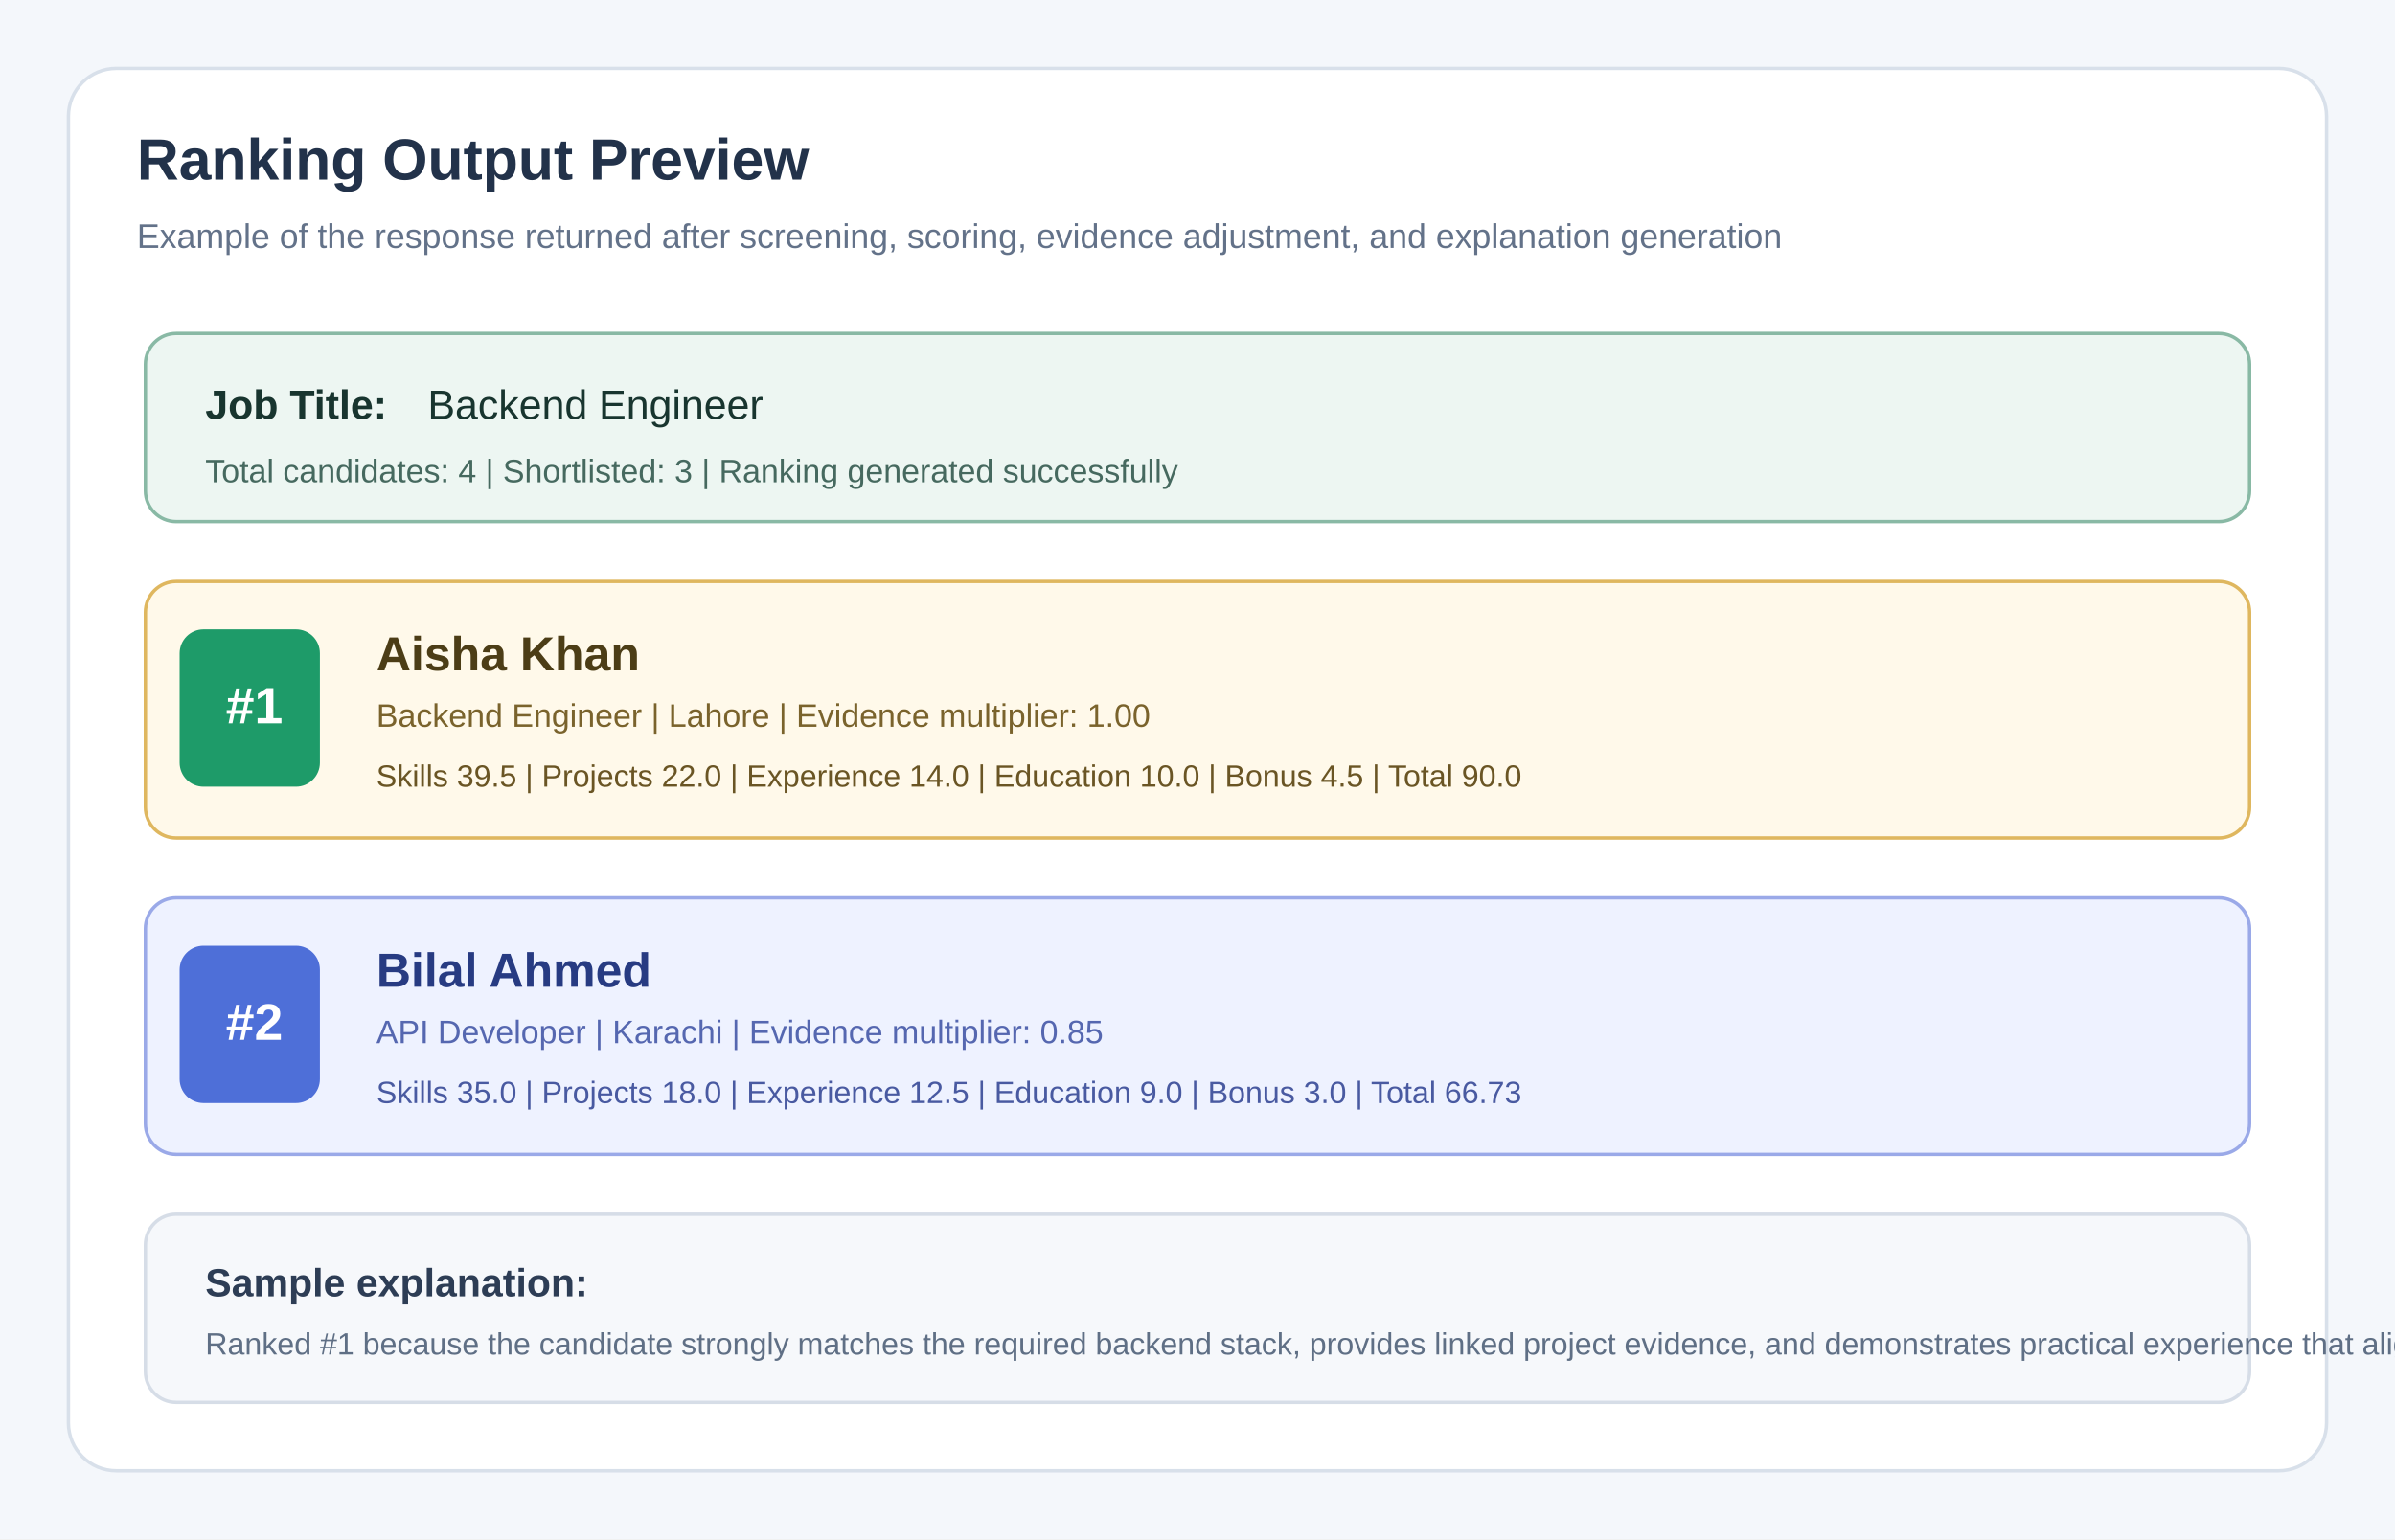
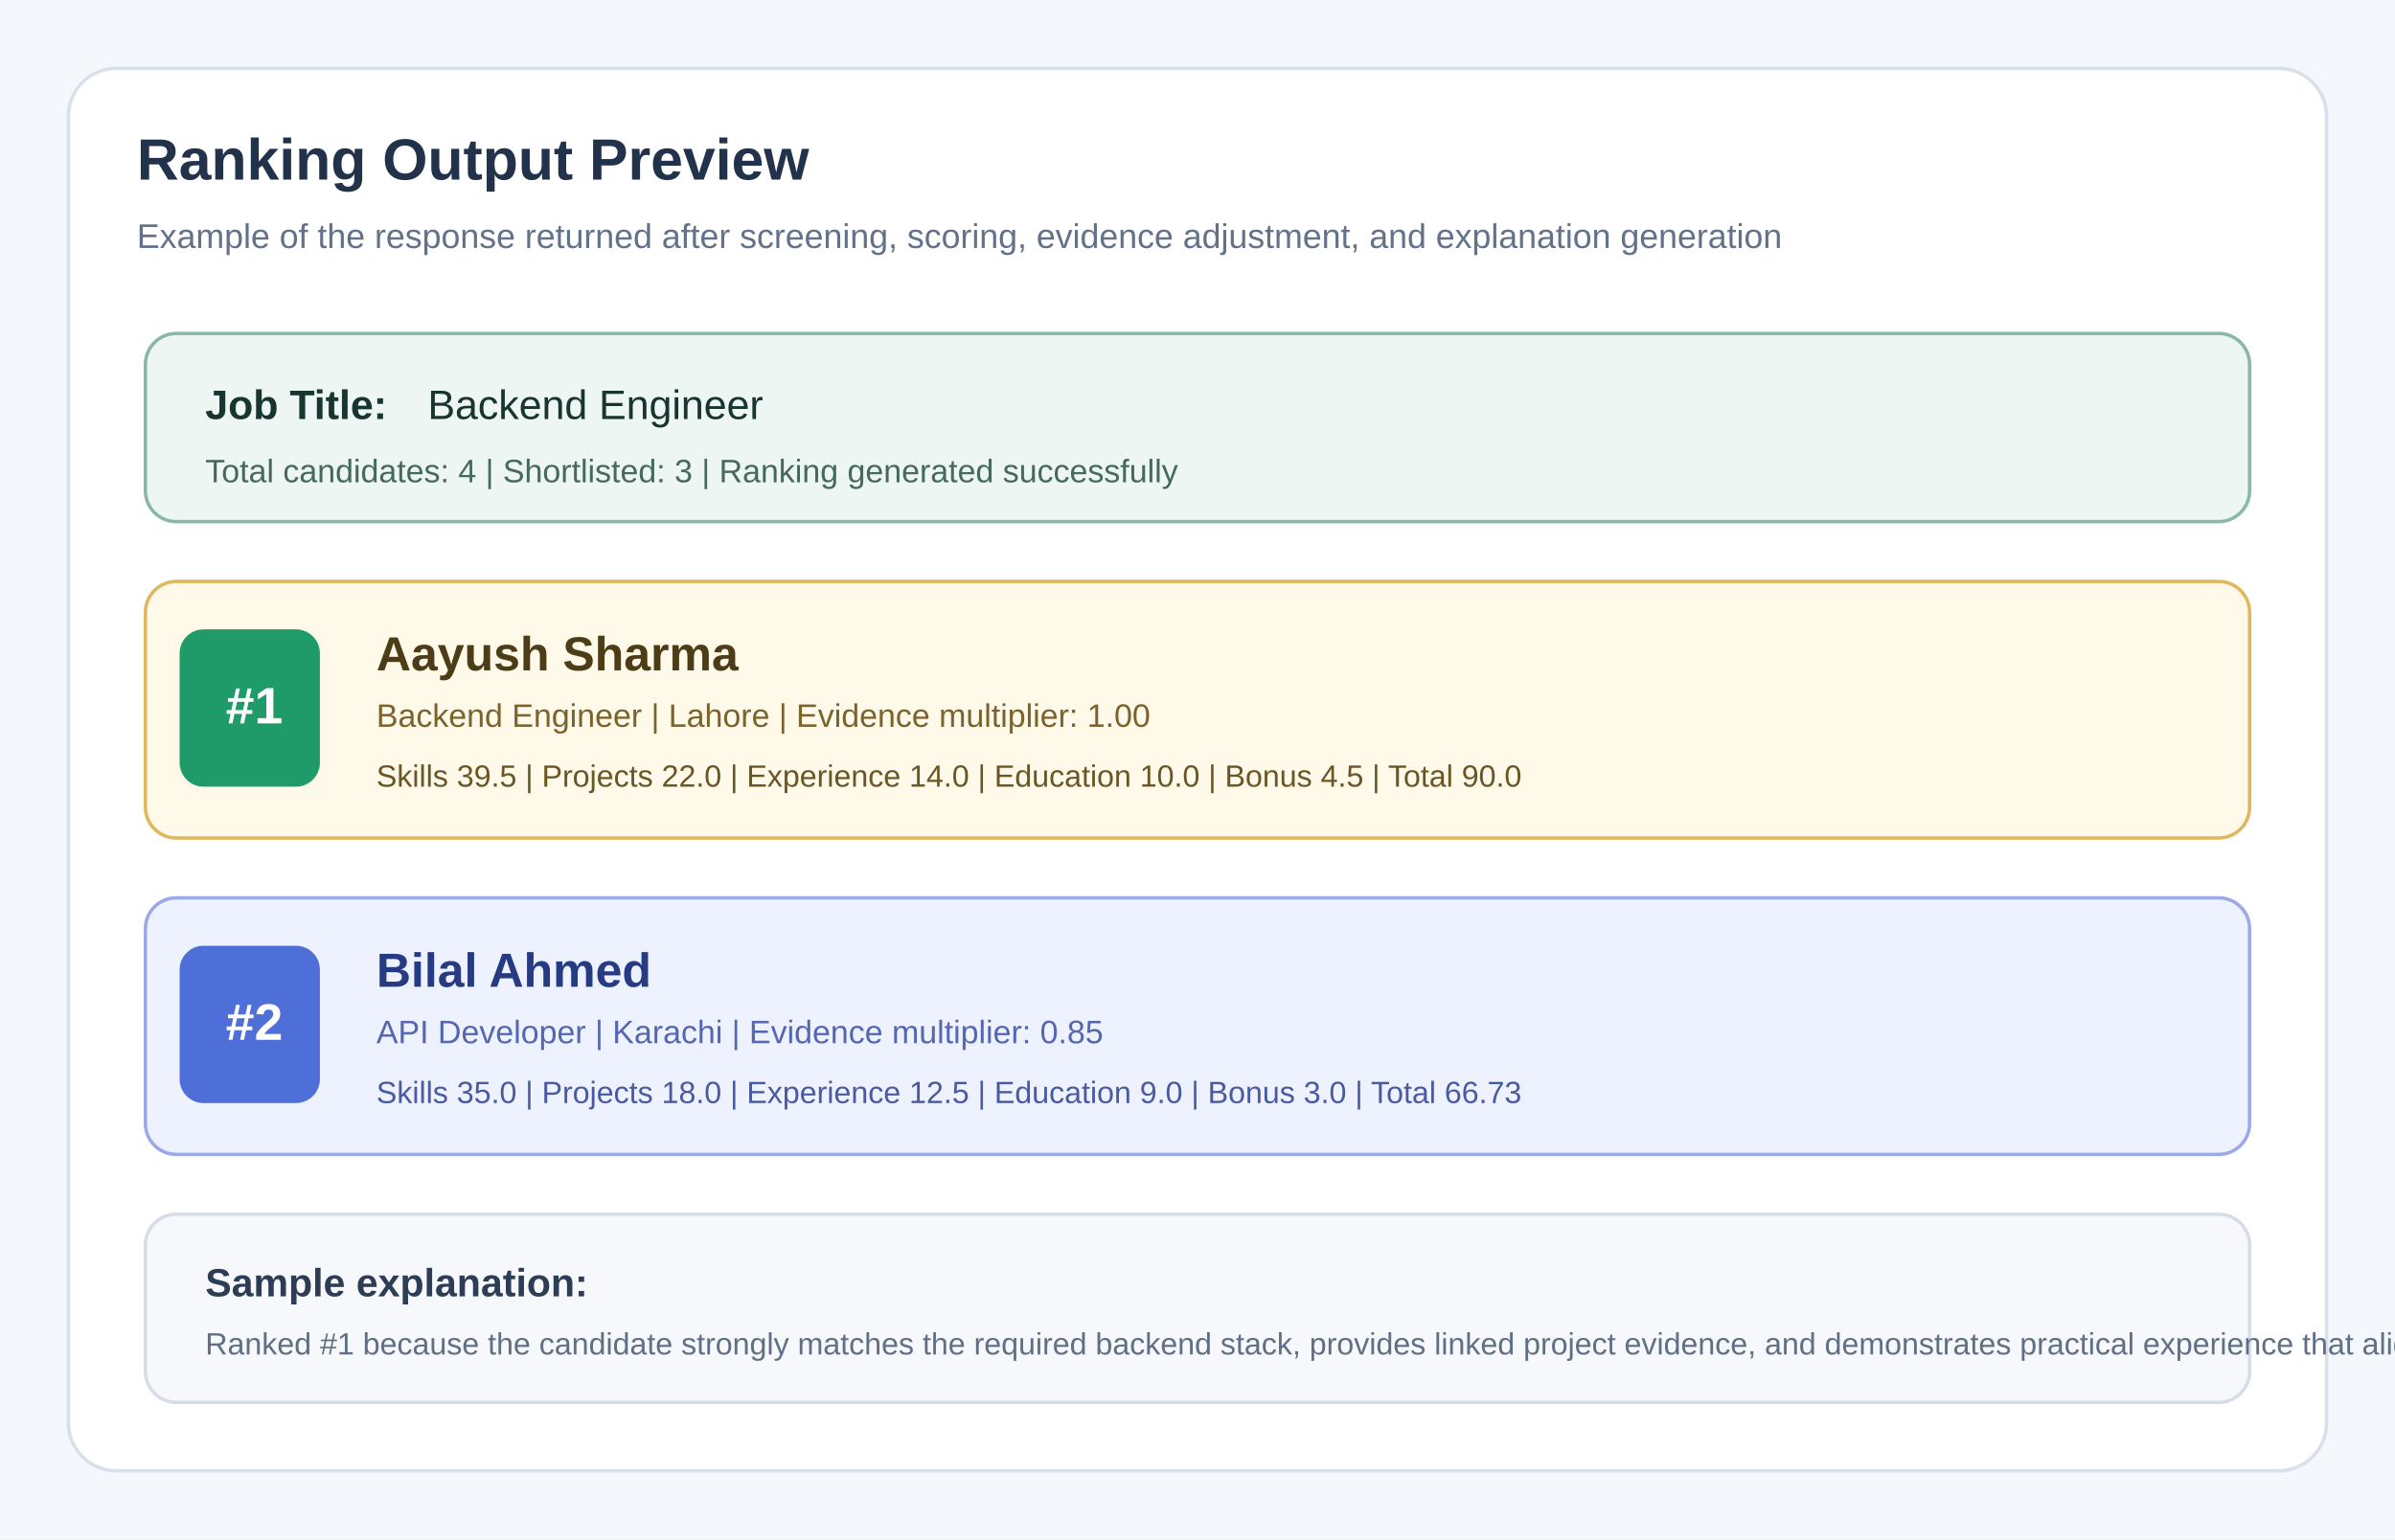
<svg xmlns="http://www.w3.org/2000/svg" width="1400" height="900" viewBox="0 0 1400 900">
  <rect width="1400" height="900" fill="#f4f7fb" />
  <rect x="40" y="40" width="1320" height="820" rx="28" fill="#ffffff" stroke="#d8e0ea" stroke-width="2" />
  <text x="80" y="105" fill="#22324a" font-family="Segoe UI, Arial, sans-serif" font-size="34" font-weight="700">Ranking Output Preview</text>
  <text x="80" y="145" fill="#637289" font-family="Segoe UI, Arial, sans-serif" font-size="20">Example of the response returned after screening, scoring, evidence adjustment, and explanation generation</text>
  <rect x="85" y="195" width="1230" height="110" rx="18" fill="#edf6f2" stroke="#89b9a5" stroke-width="2" />
  <text x="120" y="245" fill="#18352f" font-family="Segoe UI, Arial, sans-serif" font-size="24" font-weight="700">Job Title:</text>
  <text x="250" y="245" fill="#18352f" font-family="Segoe UI, Arial, sans-serif" font-size="24">Backend Engineer</text>
  <text x="120" y="282" fill="#46695f" font-family="Segoe UI, Arial, sans-serif" font-size="19">Total candidates: 4   |   Shortlisted: 3   |   Ranking generated successfully</text>
  <rect x="85" y="340" width="1230" height="150" rx="18" fill="#fff9ea" stroke="#dfb75f" stroke-width="2" />
  <rect x="105" y="368" width="82" height="92" rx="14" fill="#1e9b69" />
  <text x="132" y="423" fill="#ffffff" font-family="Segoe UI, Arial, sans-serif" font-size="30" font-weight="700">#1</text>
-   <text x="220" y="392" fill="#4c3d16" font-family="Segoe UI, Arial, sans-serif" font-size="28" font-weight="700">Aisha Khan</text>
+   <text x="220" y="392" fill="#4c3d16" font-family="Segoe UI, Arial, sans-serif" font-size="28" font-weight="700">Aayush Sharma</text>
  <text x="220" y="425" fill="#7a632c" font-family="Segoe UI, Arial, sans-serif" font-size="19">Backend Engineer | Lahore | Evidence multiplier: 1.00</text>
  <text x="220" y="460" fill="#6a5524" font-family="Segoe UI, Arial, sans-serif" font-size="18">Skills 39.5 | Projects 22.0 | Experience 14.0 | Education 10.0 | Bonus 4.5 | Total 90.0</text>
  <rect x="85" y="525" width="1230" height="150" rx="18" fill="#eef2ff" stroke="#9aa9e8" stroke-width="2" />
  <rect x="105" y="553" width="82" height="92" rx="14" fill="#4e6fd8" />
  <text x="132" y="608" fill="#ffffff" font-family="Segoe UI, Arial, sans-serif" font-size="30" font-weight="700">#2</text>
  <text x="220" y="577" fill="#273b82" font-family="Segoe UI, Arial, sans-serif" font-size="28" font-weight="700">Bilal Ahmed</text>
  <text x="220" y="610" fill="#5567b0" font-family="Segoe UI, Arial, sans-serif" font-size="19">API Developer | Karachi | Evidence multiplier: 0.85</text>
  <text x="220" y="645" fill="#495aa1" font-family="Segoe UI, Arial, sans-serif" font-size="18">Skills 35.0 | Projects 18.0 | Experience 12.5 | Education 9.0 | Bonus 3.0 | Total 66.73</text>
  <rect x="85" y="710" width="1230" height="110" rx="18" fill="#f6f8fb" stroke="#d6dde7" stroke-width="2" />
  <text x="120" y="758" fill="#2d3d55" font-family="Segoe UI, Arial, sans-serif" font-size="23" font-weight="700">Sample explanation:</text>
  <text x="120" y="792" fill="#5f6f85" font-family="Segoe UI, Arial, sans-serif" font-size="18">Ranked #1 because the candidate strongly matches the required backend stack, provides linked project evidence, and demonstrates practical experience that aligns closely with the role.</text>
</svg>
